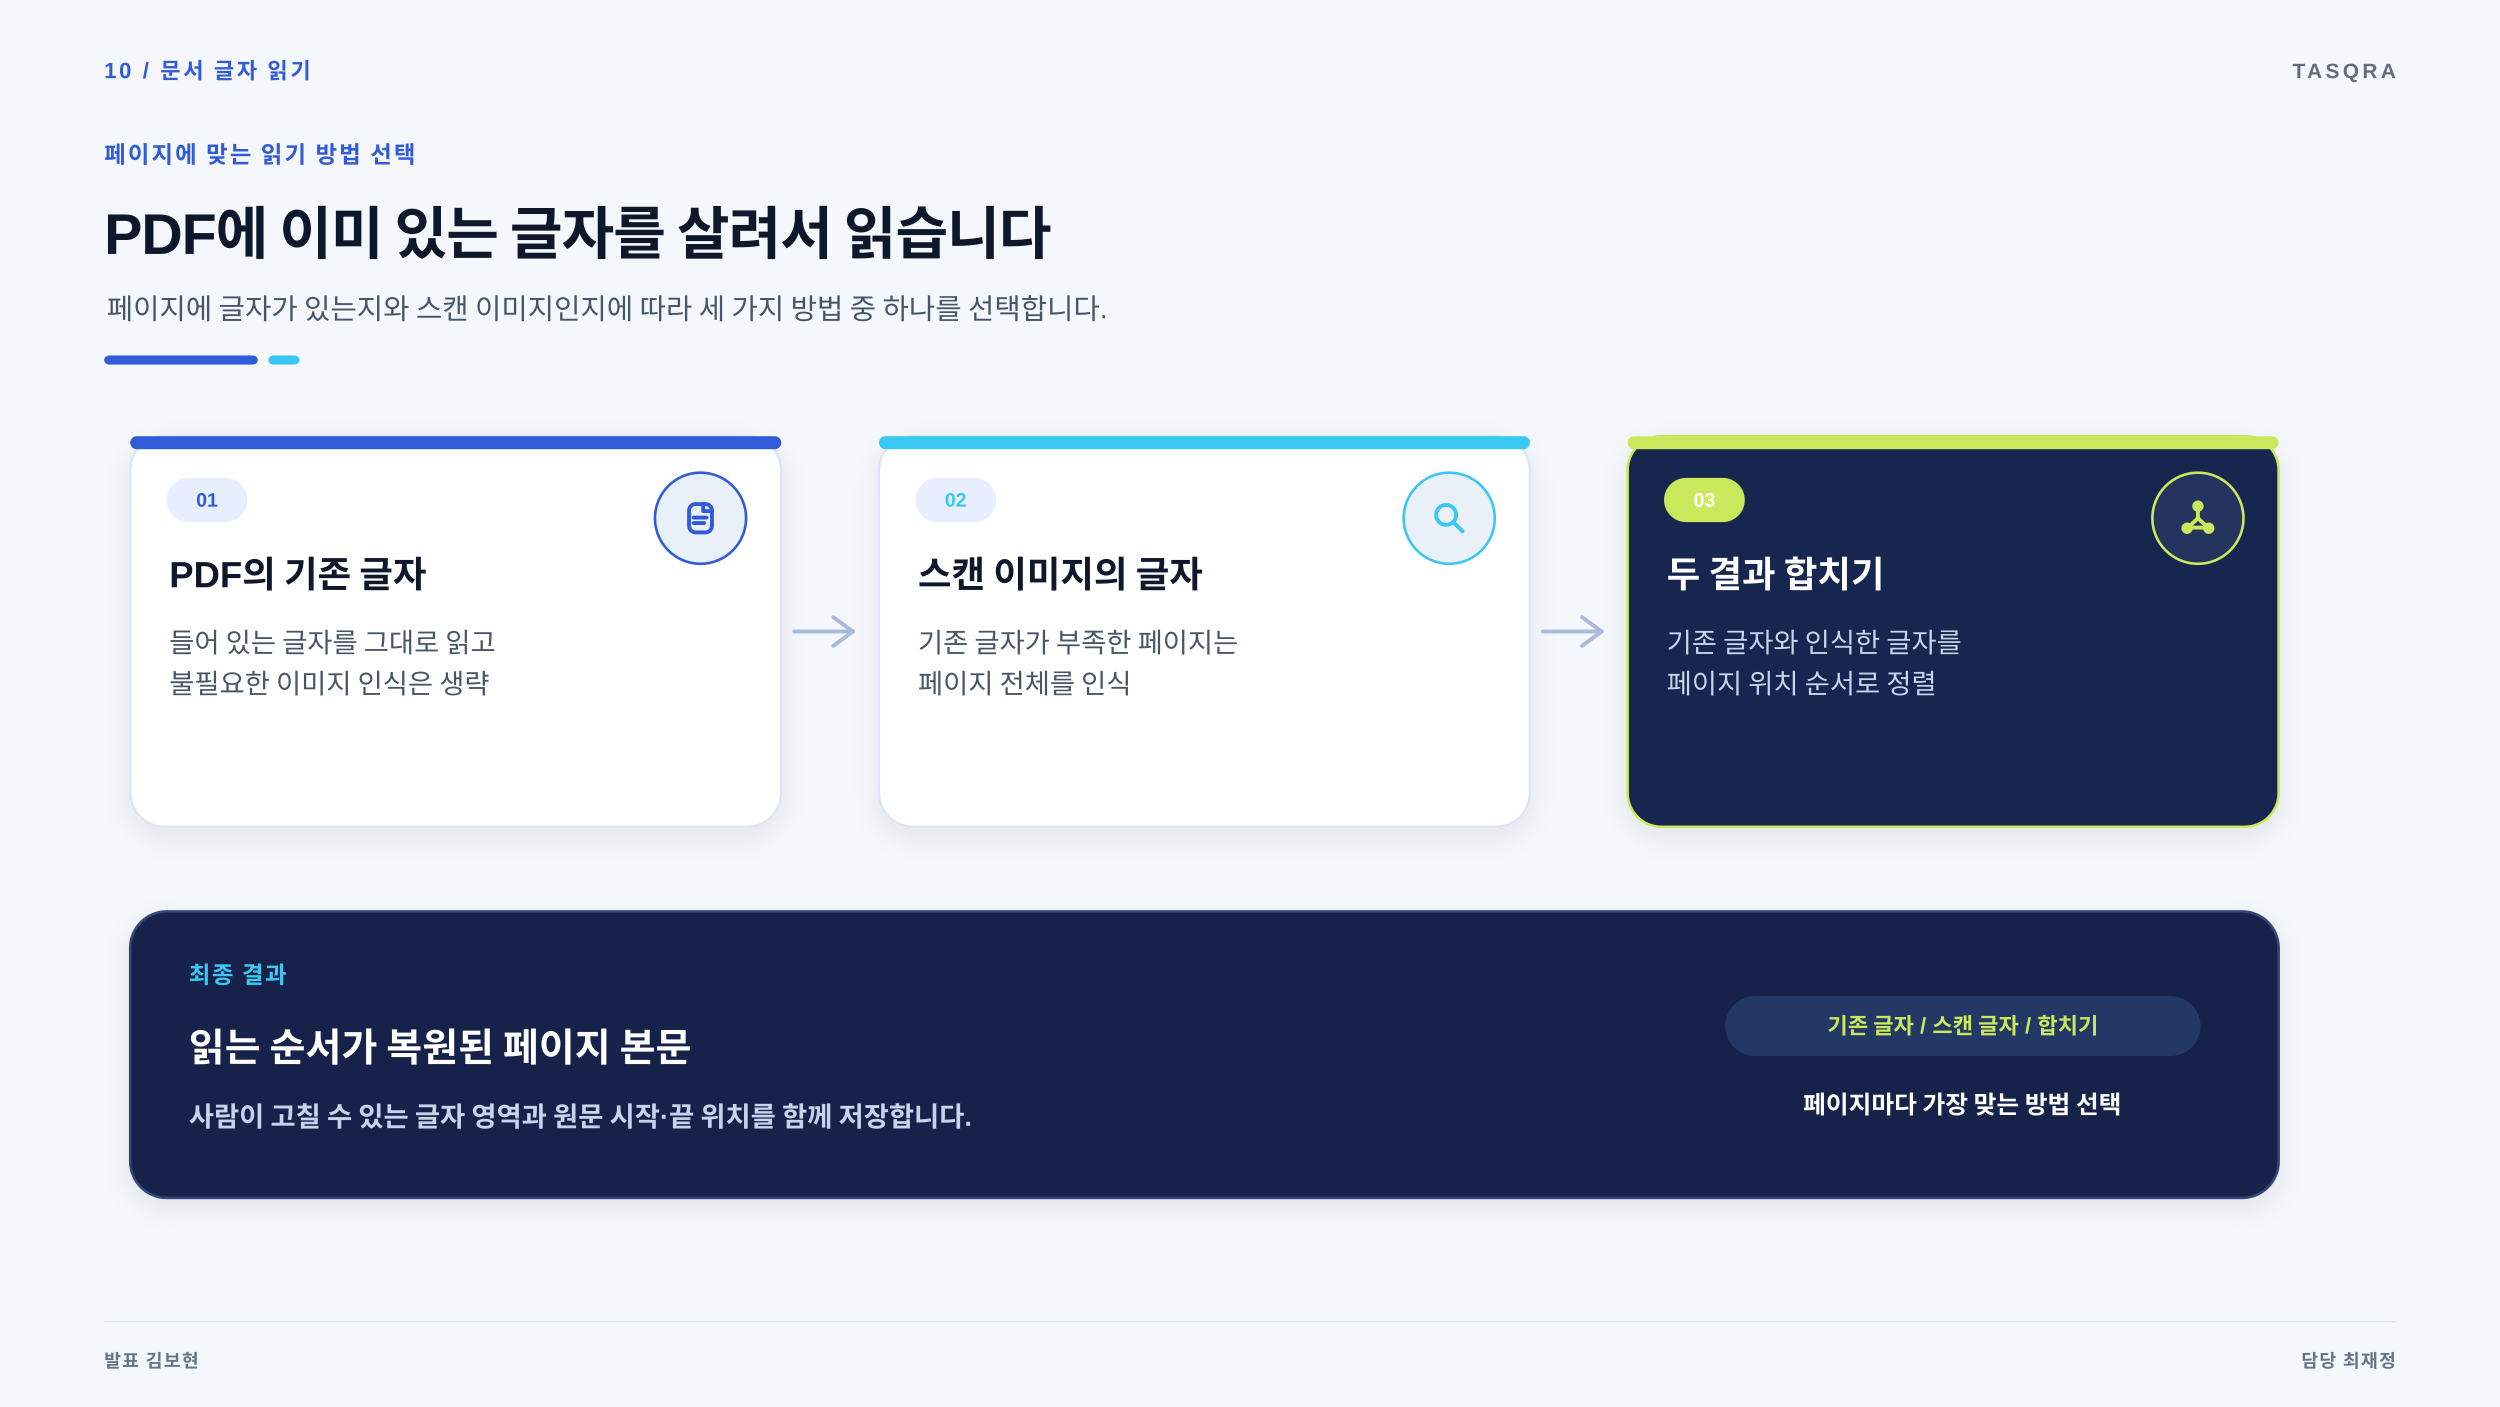
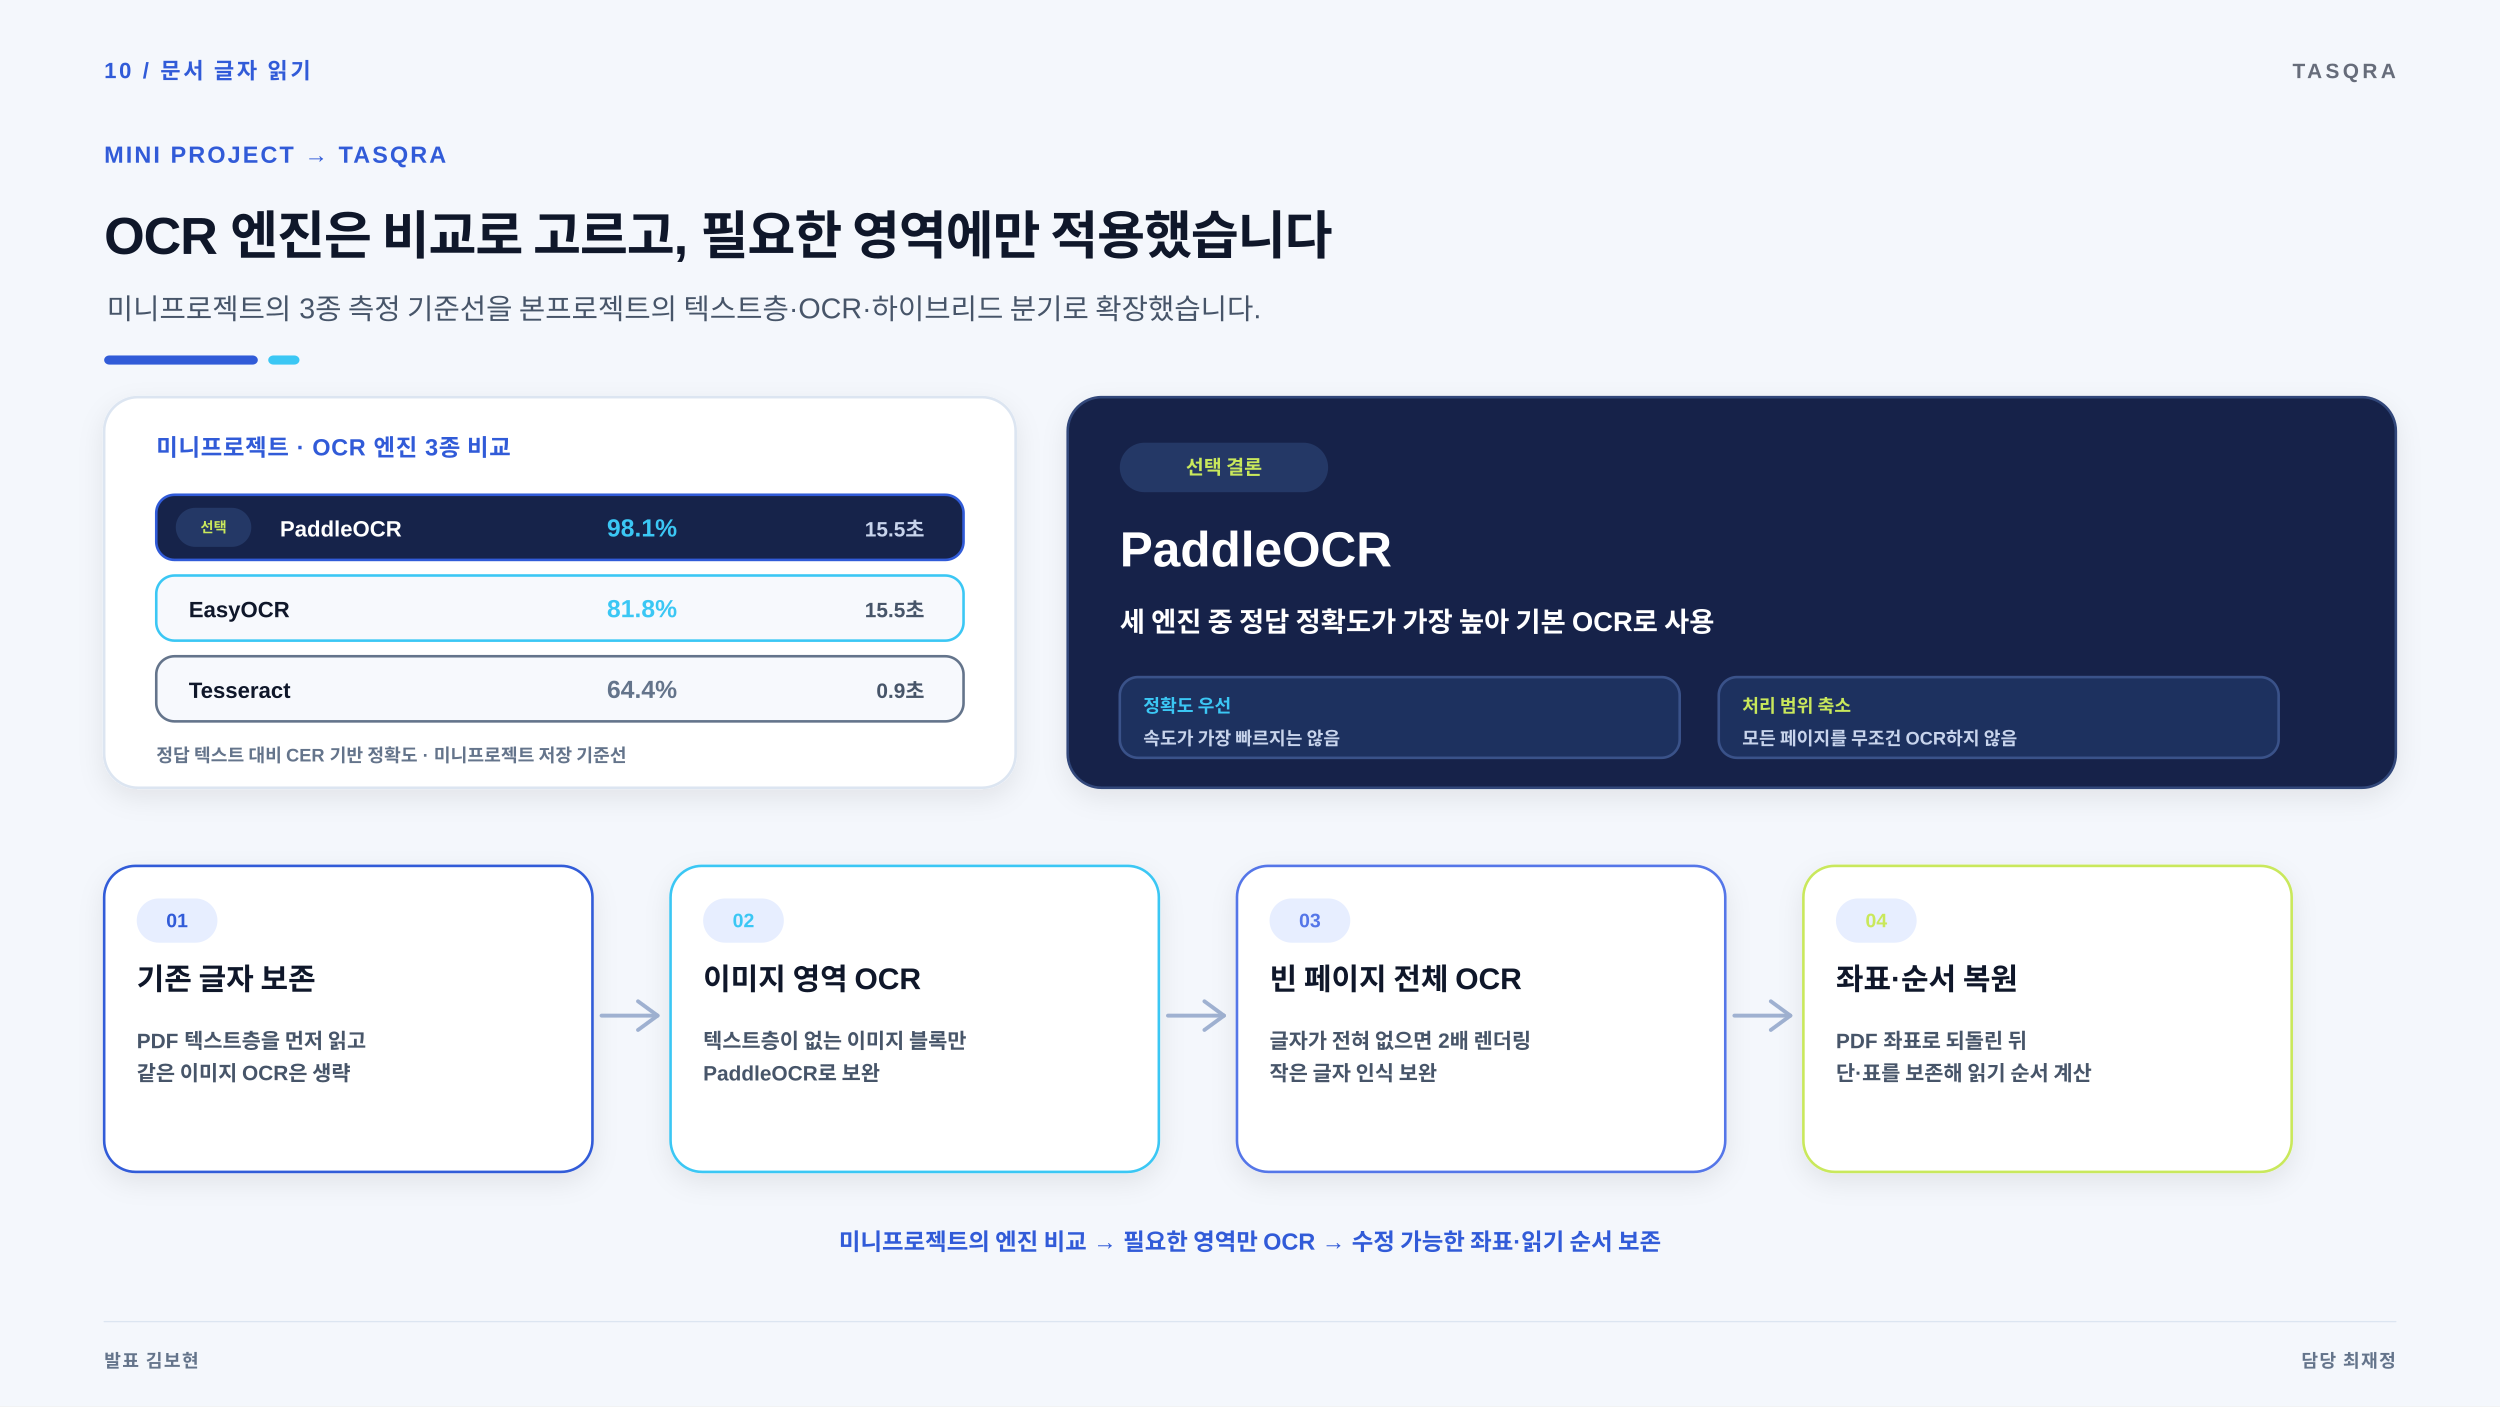
<svg xmlns="http://www.w3.org/2000/svg" width="1920" height="1080" viewBox="0 0 1920 1080">
  <defs>
    <style>@font-face{font-family:NotoKR;src:url("../../포트폴리오/NotoSansKR.ttf") format("truetype");} text{font-family:NotoKR,Arial,sans-serif;}</style>
    <filter id="shadow" x="-20%" y="-20%" width="140%" height="140%">
      <feDropShadow dx="0" dy="12" stdDeviation="16" flood-color="#0E162F" flood-opacity="0.11" />
    </filter>
    <filter id="softShadow" x="-20%" y="-20%" width="140%" height="140%">
      <feDropShadow dx="0" dy="7" stdDeviation="10" flood-color="#0E162F" flood-opacity="0.08" />
    </filter>
  </defs>
  <rect x="0" y="0" width="1920" height="1080" rx="0" fill="#F4F7FC" stroke="none" stroke-width="0" opacity="1" />
  <text x="80" y="60" font-family="NotoKR, Arial, sans-serif" font-size="17" font-weight="800" font-style="normal" fill="#315BD8" text-anchor="start" letter-spacing="2" opacity="1">10  /  문서 글자 읽기</text>
  <text x="1840" y="60" font-family="NotoKR, Arial, sans-serif" font-size="16" font-weight="800" font-style="normal" fill="#0F172A" text-anchor="end" letter-spacing="2.6" opacity="0.62">TASQRA</text>
  <line x1="80" y1="1015" x2="1840" y2="1015" stroke="#DCE5F1" stroke-width="1" stroke-linecap="round" opacity="1" />
  <text x="80" y="1050" font-family="NotoKR, Arial, sans-serif" font-size="14" font-weight="700" font-style="normal" fill="#64748B" text-anchor="start" letter-spacing="1" opacity="1">발표  김보현</text>
  <text x="1840" y="1050" font-family="NotoKR, Arial, sans-serif" font-size="14" font-weight="700" font-style="normal" fill="#64748B" text-anchor="end" letter-spacing="1" opacity="1">담당  최재정</text>
-   <text x="80" y="125" font-family="NotoKR, Arial, sans-serif" font-size="18" font-weight="800" font-style="normal" fill="#315BD8" text-anchor="start" letter-spacing="1.6" opacity="1">페이지에 맞는 읽기 방법 선택</text>
-   <text x="80" y="195" font-family="NotoKR, Arial, sans-serif" font-size="44" font-weight="800" font-style="normal" fill="#0F172A" text-anchor="start" letter-spacing="-0.8" opacity="1">PDF에 이미 있는 글자를 살려서 읽습니다</text>
-   <text x="82" y="245" font-family="NotoKR, Arial, sans-serif" font-size="22" font-weight="500" font-style="normal" fill="#475569" text-anchor="start" letter-spacing="0" opacity="1">페이지에 글자가 있는지와 스캔 이미지인지에 따라 세 가지 방법 중 하나를 선택합니다.</text>
+   <text x="80" y="125" font-family="NotoKR, Arial, sans-serif" font-size="18" font-weight="800" font-style="normal" fill="#315BD8" text-anchor="start" letter-spacing="1.6" opacity="1">MINI PROJECT → TASQRA</text>
+   <text x="80" y="195" font-family="NotoKR, Arial, sans-serif" font-size="40" font-weight="800" font-style="normal" fill="#0F172A" text-anchor="start" letter-spacing="-0.8" opacity="1">OCR 엔진은 비교로 고르고, 필요한 영역에만 적용했습니다</text>
+   <text x="82" y="245" font-family="NotoKR, Arial, sans-serif" font-size="22" font-weight="500" font-style="normal" fill="#475569" text-anchor="start" letter-spacing="0" opacity="1">미니프로젝트의 3종 측정 기준선을 본프로젝트의 텍스트층·OCR·하이브리드 분기로 확장했습니다.</text>
  <rect x="80" y="273" width="118" height="7" rx="4" fill="#315BD8" stroke="none" stroke-width="0" opacity="1" />
  <rect x="206" y="273" width="24" height="7" rx="4" fill="#3BC7F4" stroke="none" stroke-width="0" opacity="1" />
-   <rect x="100" y="335" width="500" height="300" rx="26" fill="#FFFFFF" stroke="#DCE5F1" stroke-width="2" opacity="1" filter="url(#softShadow)" />
-   <rect x="100" y="335" width="500" height="10" rx="5" fill="#315BD8" stroke="none" stroke-width="0" opacity="1" />
-   <rect x="128" y="367" width="62" height="34" rx="17.0" fill="#E7EEFF" stroke="none" stroke-width="0" opacity="1" />
-   <text x="159.0" y="389.1" font-family="NotoKR, Arial, sans-serif" font-size="15" font-weight="700" font-style="normal" fill="#315BD8" text-anchor="middle" letter-spacing="0" opacity="1">01</text>
-   <circle cx="538" cy="398" r="35" fill="#EAF0FA" stroke="#315BD8" stroke-width="2" opacity="1" />
-   <g fill="none" stroke="#315BD8" stroke-width="3" stroke-linecap="round" stroke-linejoin="round">
-     <rect x="529.2" y="387.12" width="17.6" height="21.76" rx="5" />
-     <path d="M 540.08 387.12 v 5.44 h 6.72" />
-     <line x1="532.72" y1="397.52" x2="542.64" y2="397.52" />
-     <line x1="532.72" y1="401.68" x2="540.72" y2="401.68" />
-   </g>
-   <text x="130" y="451" font-family="NotoKR, Arial, sans-serif" font-size="28" font-weight="800" font-style="normal" fill="#0F172A" text-anchor="start" letter-spacing="0" opacity="1">PDF의 기존 글자</text>
-   <text x="130" y="501" font-family="NotoKR, Arial, sans-serif" font-size="21" font-weight="500" fill="#475569" text-anchor="start">
-     <tspan x="130" dy="0">들어 있는 글자를 그대로 읽고</tspan>
-     <tspan x="130" dy="31.5">불필요한 이미지 인식은 생략</tspan>
+   <rect x="80" y="305" width="700" height="300" rx="26" fill="#FFFFFF" stroke="#DCE5F1" stroke-width="2" opacity="1" filter="url(#softShadow)" />
+   <text x="120" y="350" font-family="NotoKR, Arial, sans-serif" font-size="18" font-weight="800" font-style="normal" fill="#315BD8" text-anchor="start" letter-spacing="0.5" opacity="1">미니프로젝트  ·  OCR 엔진 3종 비교</text>
+   <rect x="120" y="380" width="620" height="50" rx="14" fill="#16234A" stroke="#315BD8" stroke-width="2" opacity="1" />
+   <rect x="135" y="390" width="58" height="30" rx="15.0" fill="#243866" stroke="none" stroke-width="0" opacity="1" />
+   <text x="164.0" y="408.74" font-family="NotoKR, Arial, sans-serif" font-size="11" font-weight="700" font-style="normal" fill="#C9E85B" text-anchor="middle" letter-spacing="0" opacity="1">선택</text>
+   <text x="215" y="412" font-family="NotoKR, Arial, sans-serif" font-size="17" font-weight="800" font-style="normal" fill="#FFFFFF" text-anchor="start" letter-spacing="0" opacity="1">PaddleOCR</text>
+   <text x="520" y="412" font-family="NotoKR, Arial, sans-serif" font-size="19" font-weight="800" font-style="normal" fill="#3BC7F4" text-anchor="end" letter-spacing="0" opacity="1">98.1%</text>
+   <text x="710" y="412" font-family="NotoKR, Arial, sans-serif" font-size="16" font-weight="700" font-style="normal" fill="#C8D4EC" text-anchor="end" letter-spacing="0" opacity="1">15.5초</text>
+   <rect x="120" y="442" width="620" height="50" rx="14" fill="#F7F9FD" stroke="#3BC7F4" stroke-width="2" opacity="1" />
+   <text x="145" y="474" font-family="NotoKR, Arial, sans-serif" font-size="17" font-weight="800" font-style="normal" fill="#0F172A" text-anchor="start" letter-spacing="0" opacity="1">EasyOCR</text>
+   <text x="520" y="474" font-family="NotoKR, Arial, sans-serif" font-size="19" font-weight="800" font-style="normal" fill="#3BC7F4" text-anchor="end" letter-spacing="0" opacity="1">81.8%</text>
+   <text x="710" y="474" font-family="NotoKR, Arial, sans-serif" font-size="16" font-weight="700" font-style="normal" fill="#475569" text-anchor="end" letter-spacing="0" opacity="1">15.5초</text>
+   <rect x="120" y="504" width="620" height="50" rx="14" fill="#F7F9FD" stroke="#64748B" stroke-width="2" opacity="1" />
+   <text x="145" y="536" font-family="NotoKR, Arial, sans-serif" font-size="17" font-weight="800" font-style="normal" fill="#0F172A" text-anchor="start" letter-spacing="0" opacity="1">Tesseract</text>
+   <text x="520" y="536" font-family="NotoKR, Arial, sans-serif" font-size="19" font-weight="800" font-style="normal" fill="#64748B" text-anchor="end" letter-spacing="0" opacity="1">64.4%</text>
+   <text x="710" y="536" font-family="NotoKR, Arial, sans-serif" font-size="16" font-weight="700" font-style="normal" fill="#475569" text-anchor="end" letter-spacing="0" opacity="1">0.9초</text>
+   <text x="120" y="585" font-family="NotoKR, Arial, sans-serif" font-size="14" font-weight="600" font-style="normal" fill="#64748B" text-anchor="start" letter-spacing="0" opacity="1">정답 텍스트 대비 CER 기반 정확도  ·  미니프로젝트 저장 기준선</text>
+   <rect x="820" y="305" width="1020" height="300" rx="26" fill="#16234A" stroke="#31477A" stroke-width="2" opacity="1" filter="url(#softShadow)" />
+   <rect x="860" y="340" width="160" height="38" rx="19.0" fill="#243866" stroke="none" stroke-width="0" opacity="1" />
+   <text x="940.0" y="364.1" font-family="NotoKR, Arial, sans-serif" font-size="15" font-weight="700" font-style="normal" fill="#C9E85B" text-anchor="middle" letter-spacing="0" opacity="1">선택 결론</text>
+   <text x="860" y="435" font-family="NotoKR, Arial, sans-serif" font-size="38" font-weight="800" font-style="normal" fill="#FFFFFF" text-anchor="start" letter-spacing="0" opacity="1">PaddleOCR</text>
+   <text x="860" y="485" font-family="NotoKR, Arial, sans-serif" font-size="21" font-weight="700" font-style="normal" fill="#FFFFFF" text-anchor="start" letter-spacing="0" opacity="1">세 엔진 중 정답 정확도가 가장 높아 기본 OCR로 사용</text>
+   <rect x="860" y="520" width="430" height="62" rx="14" fill="#1D315F" stroke="#3A5289" stroke-width="2" opacity="1" />
+   <text x="878" y="547" font-family="NotoKR, Arial, sans-serif" font-size="14" font-weight="800" font-style="normal" fill="#3BC7F4" text-anchor="start" letter-spacing="0" opacity="1">정확도 우선</text>
+   <text x="878" y="572" font-family="NotoKR, Arial, sans-serif" font-size="14" font-weight="600" font-style="normal" fill="#C8D4EC" text-anchor="start" letter-spacing="0" opacity="1">속도가 가장 빠르지는 않음</text>
+   <rect x="1320" y="520" width="430" height="62" rx="14" fill="#1D315F" stroke="#3A5289" stroke-width="2" opacity="1" />
+   <text x="1338" y="547" font-family="NotoKR, Arial, sans-serif" font-size="14" font-weight="800" font-style="normal" fill="#C9E85B" text-anchor="start" letter-spacing="0" opacity="1">처리 범위 축소</text>
+   <text x="1338" y="572" font-family="NotoKR, Arial, sans-serif" font-size="14" font-weight="600" font-style="normal" fill="#C8D4EC" text-anchor="start" letter-spacing="0" opacity="1">모든 페이지를 무조건 OCR하지 않음</text>
+   <rect x="80" y="665" width="375" height="235" rx="24" fill="#FFFFFF" stroke="#315BD8" stroke-width="2" opacity="1" filter="url(#softShadow)" />
+   <rect x="105" y="690" width="62" height="34" rx="17.0" fill="#E7EEFF" stroke="none" stroke-width="0" opacity="1" />
+   <text x="136.0" y="712.1" font-family="NotoKR, Arial, sans-serif" font-size="15" font-weight="700" font-style="normal" fill="#315BD8" text-anchor="middle" letter-spacing="0" opacity="1">01</text>
+   <text x="105" y="760" font-family="NotoKR, Arial, sans-serif" font-size="23" font-weight="800" font-style="normal" fill="#0F172A" text-anchor="start" letter-spacing="0" opacity="1">기존 글자 보존</text>
+   <text x="105" y="805" font-family="NotoKR, Arial, sans-serif" font-size="16" font-weight="600" fill="#475569" text-anchor="start">
+     <tspan x="105" dy="0">PDF 텍스트층을 먼저 읽고</tspan>
+     <tspan x="105" dy="24.8">같은 이미지 OCR은 생략</tspan>
  </text>
-   <rect x="675" y="335" width="500" height="300" rx="26" fill="#FFFFFF" stroke="#DCE5F1" stroke-width="2" opacity="1" filter="url(#softShadow)" />
-   <rect x="675" y="335" width="500" height="10" rx="5" fill="#3BC7F4" stroke="none" stroke-width="0" opacity="1" />
-   <rect x="703" y="367" width="62" height="34" rx="17.0" fill="#E7EEFF" stroke="none" stroke-width="0" opacity="1" />
-   <text x="734.0" y="389.1" font-family="NotoKR, Arial, sans-serif" font-size="15" font-weight="700" font-style="normal" fill="#3BC7F4" text-anchor="middle" letter-spacing="0" opacity="1">02</text>
-   <circle cx="1113" cy="398" r="35" fill="#EAF0FA" stroke="#3BC7F4" stroke-width="2" opacity="1" />
-   <g fill="none" stroke="#3BC7F4" stroke-width="3" stroke-linecap="round">
-     <circle cx="1110.6" cy="395.44" r="7.68" />
-     <line x1="1116.2" y1="401.04" x2="1123.24" y2="408.08" />
-   </g>
-   <text x="705" y="451" font-family="NotoKR, Arial, sans-serif" font-size="28" font-weight="800" font-style="normal" fill="#0F172A" text-anchor="start" letter-spacing="0" opacity="1">스캔 이미지의 글자</text>
-   <text x="705" y="501" font-family="NotoKR, Arial, sans-serif" font-size="21" font-weight="500" fill="#475569" text-anchor="start">
-     <tspan x="705" dy="0">기존 글자가 부족한 페이지는</tspan>
-     <tspan x="705" dy="31.5">페이지 전체를 인식</tspan>
+   <line x1="462" y1="780" x2="505" y2="780" stroke="#9FB1D1" stroke-width="3" stroke-linecap="round" opacity="1" />
+   <path d="M 490 769 L 505 780 L 490 791" fill="none" stroke="#9FB1D1" stroke-width="3" stroke-linecap="round" stroke-linejoin="round" />
+   <rect x="515" y="665" width="375" height="235" rx="24" fill="#FFFFFF" stroke="#3BC7F4" stroke-width="2" opacity="1" filter="url(#softShadow)" />
+   <rect x="540" y="690" width="62" height="34" rx="17.0" fill="#E7EEFF" stroke="none" stroke-width="0" opacity="1" />
+   <text x="571.0" y="712.1" font-family="NotoKR, Arial, sans-serif" font-size="15" font-weight="700" font-style="normal" fill="#3BC7F4" text-anchor="middle" letter-spacing="0" opacity="1">02</text>
+   <text x="540" y="760" font-family="NotoKR, Arial, sans-serif" font-size="23" font-weight="800" font-style="normal" fill="#0F172A" text-anchor="start" letter-spacing="0" opacity="1">이미지 영역 OCR</text>
+   <text x="540" y="805" font-family="NotoKR, Arial, sans-serif" font-size="16" font-weight="600" fill="#475569" text-anchor="start">
+     <tspan x="540" dy="0">텍스트층이 없는 이미지 블록만</tspan>
+     <tspan x="540" dy="24.8">PaddleOCR로 보완</tspan>
  </text>
-   <rect x="1250" y="335" width="500" height="300" rx="26" fill="#17264F" stroke="#C9E85B" stroke-width="2" opacity="1" filter="url(#softShadow)" />
-   <rect x="1250" y="335" width="500" height="10" rx="5" fill="#C9E85B" stroke="none" stroke-width="0" opacity="1" />
-   <rect x="1278" y="367" width="62" height="34" rx="17.0" fill="#C9E85B" stroke="none" stroke-width="0" opacity="1" />
-   <text x="1309.0" y="389.1" font-family="NotoKR, Arial, sans-serif" font-size="15" font-weight="700" font-style="normal" fill="#FFFFFF" text-anchor="middle" letter-spacing="0" opacity="1">03</text>
-   <circle cx="1688" cy="398" r="35" fill="#24345F" stroke="#C9E85B" stroke-width="2" opacity="1" />
-   <g fill="none" stroke="#C9E85B" stroke-width="3" stroke-linecap="round">
-     <line x1="1688" y1="389.68" x2="1688" y2="398" />
-     <line x1="1680.32" y1="405.2" x2="1695.68" y2="405.2" />
-     <line x1="1680.32" y1="405.2" x2="1688" y2="398" />
-     <line x1="1695.68" y1="405.2" x2="1688" y2="398" />
-     <circle cx="1688" cy="388.72" r="2.88" fill="#C9E85B" />
-     <circle cx="1679.68" cy="405.68" r="2.88" fill="#C9E85B" />
-     <circle cx="1696.32" cy="405.68" r="2.88" fill="#C9E85B" />
-   </g>
-   <text x="1280" y="451" font-family="NotoKR, Arial, sans-serif" font-size="28" font-weight="800" font-style="normal" fill="#FFFFFF" text-anchor="start" letter-spacing="0" opacity="1">두 결과 합치기</text>
-   <text x="1280" y="501" font-family="NotoKR, Arial, sans-serif" font-size="21" font-weight="500" fill="#C8D4EC" text-anchor="start">
-     <tspan x="1280" dy="0">기존 글자와 인식한 글자를</tspan>
-     <tspan x="1280" dy="31.5">페이지 위치 순서로 정렬</tspan>
+   <line x1="897" y1="780" x2="940" y2="780" stroke="#9FB1D1" stroke-width="3" stroke-linecap="round" opacity="1" />
+   <path d="M 925 769 L 940 780 L 925 791" fill="none" stroke="#9FB1D1" stroke-width="3" stroke-linecap="round" stroke-linejoin="round" />
+   <rect x="950" y="665" width="375" height="235" rx="24" fill="#FFFFFF" stroke="#5576E8" stroke-width="2" opacity="1" filter="url(#softShadow)" />
+   <rect x="975" y="690" width="62" height="34" rx="17.0" fill="#E7EEFF" stroke="none" stroke-width="0" opacity="1" />
+   <text x="1006.0" y="712.1" font-family="NotoKR, Arial, sans-serif" font-size="15" font-weight="700" font-style="normal" fill="#5576E8" text-anchor="middle" letter-spacing="0" opacity="1">03</text>
+   <text x="975" y="760" font-family="NotoKR, Arial, sans-serif" font-size="23" font-weight="800" font-style="normal" fill="#0F172A" text-anchor="start" letter-spacing="0" opacity="1">빈 페이지 전체 OCR</text>
+   <text x="975" y="805" font-family="NotoKR, Arial, sans-serif" font-size="16" font-weight="600" fill="#475569" text-anchor="start">
+     <tspan x="975" dy="0">글자가 전혀 없으면 2배 렌더링</tspan>
+     <tspan x="975" dy="24.8">작은 글자 인식 보완</tspan>
  </text>
-   <line x1="610" y1="485" x2="655" y2="485" stroke="#A9BADA" stroke-width="3" stroke-linecap="round" opacity="1" />
-   <path d="M 640 474 L 655 485 L 640 496" fill="none" stroke="#A9BADA" stroke-width="3" stroke-linecap="round" stroke-linejoin="round" />
-   <line x1="1185" y1="485" x2="1230" y2="485" stroke="#A9BADA" stroke-width="3" stroke-linecap="round" opacity="1" />
-   <path d="M 1215 474 L 1230 485 L 1215 496" fill="none" stroke="#A9BADA" stroke-width="3" stroke-linecap="round" stroke-linejoin="round" />
-   <rect x="100" y="700" width="1650" height="220" rx="28" fill="#16234A" stroke="#31477A" stroke-width="2" opacity="1" filter="url(#softShadow)" />
-   <text x="145" y="755" font-family="NotoKR, Arial, sans-serif" font-size="18" font-weight="800" font-style="normal" fill="#3BC7F4" text-anchor="start" letter-spacing="1.2" opacity="1">최종 결과</text>
-   <text x="145" y="815" font-family="NotoKR, Arial, sans-serif" font-size="30" font-weight="800" font-style="normal" fill="#FFFFFF" text-anchor="start" letter-spacing="0" opacity="1">읽는 순서가 복원된 페이지 본문</text>
-   <text x="145" y="865" font-family="NotoKR, Arial, sans-serif" font-size="21" font-weight="600" font-style="normal" fill="#C7D3EC" text-anchor="start" letter-spacing="0" opacity="1">사람이 고칠 수 있는 글자 영역과 원문 시작·끝 위치를 함께 저장합니다.</text>
-   <rect x="1325" y="765" width="365" height="46" rx="23.0" fill="#243866" stroke="none" stroke-width="0" opacity="1" />
-   <text x="1507.5" y="793.78" font-family="NotoKR, Arial, sans-serif" font-size="17" font-weight="700" font-style="normal" fill="#C9E85B" text-anchor="middle" letter-spacing="0" opacity="1">기존 글자 / 스캔 글자 / 합치기</text>
-   <text x="1507" y="855" font-family="NotoKR, Arial, sans-serif" font-size="19" font-weight="800" font-style="normal" fill="#FFFFFF" text-anchor="middle" letter-spacing="0" opacity="1">페이지마다 가장 맞는 방법 선택</text>
+   <line x1="1332" y1="780" x2="1375" y2="780" stroke="#9FB1D1" stroke-width="3" stroke-linecap="round" opacity="1" />
+   <path d="M 1360 769 L 1375 780 L 1360 791" fill="none" stroke="#9FB1D1" stroke-width="3" stroke-linecap="round" stroke-linejoin="round" />
+   <rect x="1385" y="665" width="375" height="235" rx="24" fill="#FFFFFF" stroke="#C9E85B" stroke-width="2" opacity="1" filter="url(#softShadow)" />
+   <rect x="1410" y="690" width="62" height="34" rx="17.0" fill="#E7EEFF" stroke="none" stroke-width="0" opacity="1" />
+   <text x="1441.0" y="712.1" font-family="NotoKR, Arial, sans-serif" font-size="15" font-weight="700" font-style="normal" fill="#C9E85B" text-anchor="middle" letter-spacing="0" opacity="1">04</text>
+   <text x="1410" y="760" font-family="NotoKR, Arial, sans-serif" font-size="23" font-weight="800" font-style="normal" fill="#0F172A" text-anchor="start" letter-spacing="0" opacity="1">좌표·순서 복원</text>
+   <text x="1410" y="805" font-family="NotoKR, Arial, sans-serif" font-size="16" font-weight="600" fill="#475569" text-anchor="start">
+     <tspan x="1410" dy="0">PDF 좌표로 되돌린 뒤</tspan>
+     <tspan x="1410" dy="24.8">단·표를 보존해 읽기 순서 계산</tspan>
+   </text>
+   <text x="960" y="960" font-family="NotoKR, Arial, sans-serif" font-size="18" font-weight="800" font-style="normal" fill="#315BD8" text-anchor="middle" letter-spacing="0" opacity="1">미니프로젝트의 엔진 비교  →  필요한 영역만 OCR  →  수정 가능한 좌표·읽기 순서 보존</text>
</svg>
